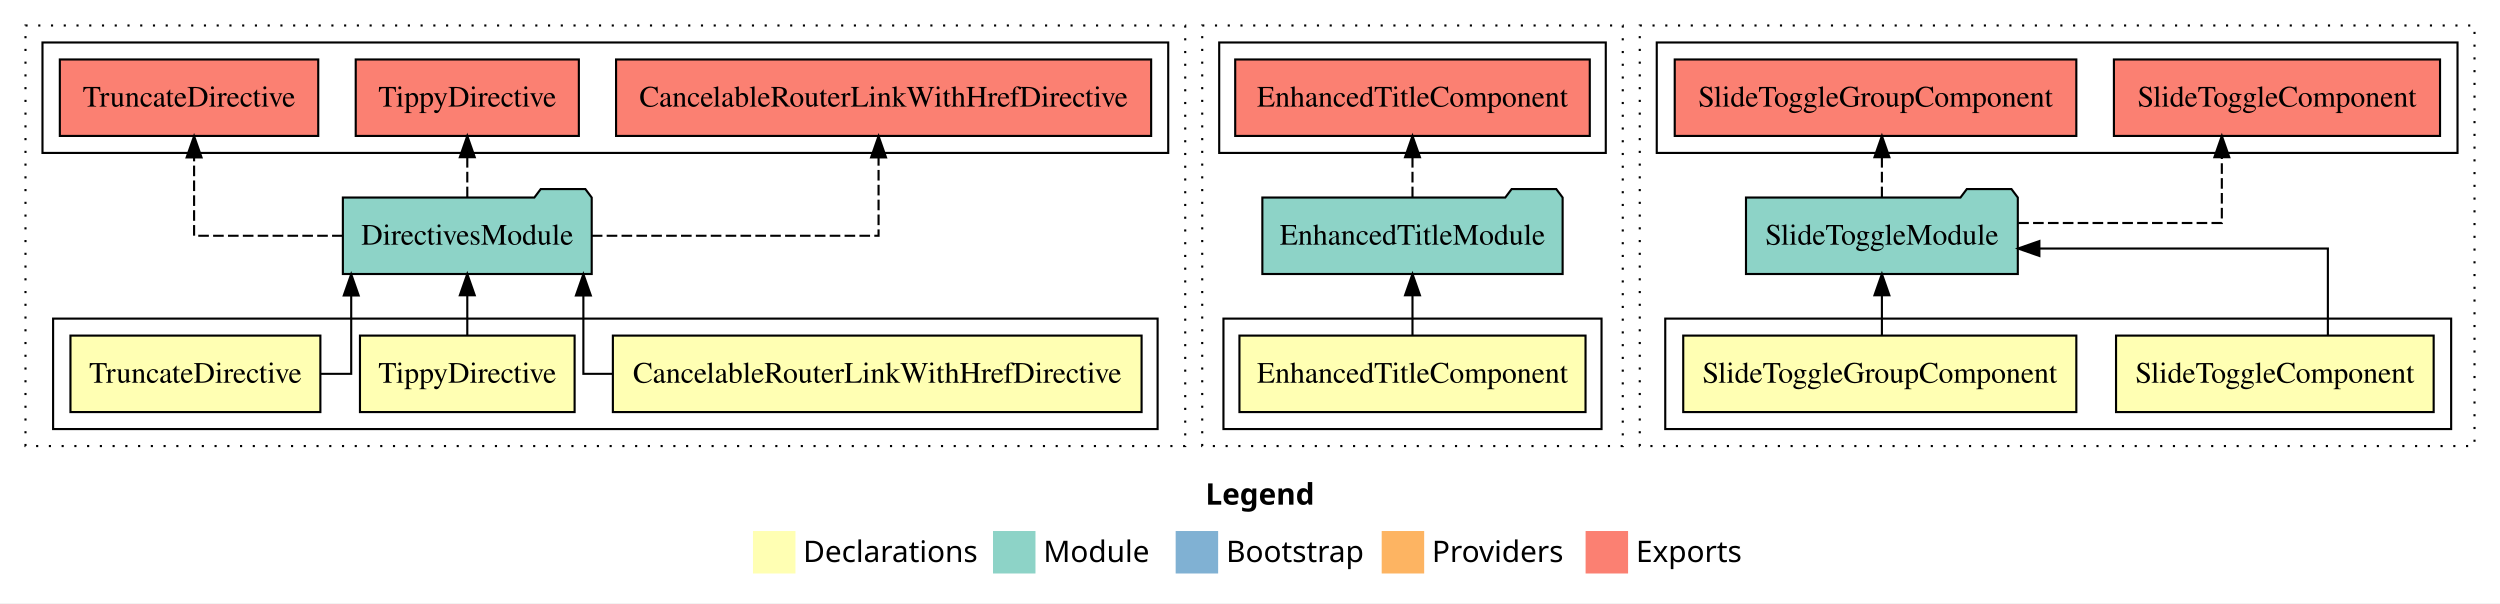
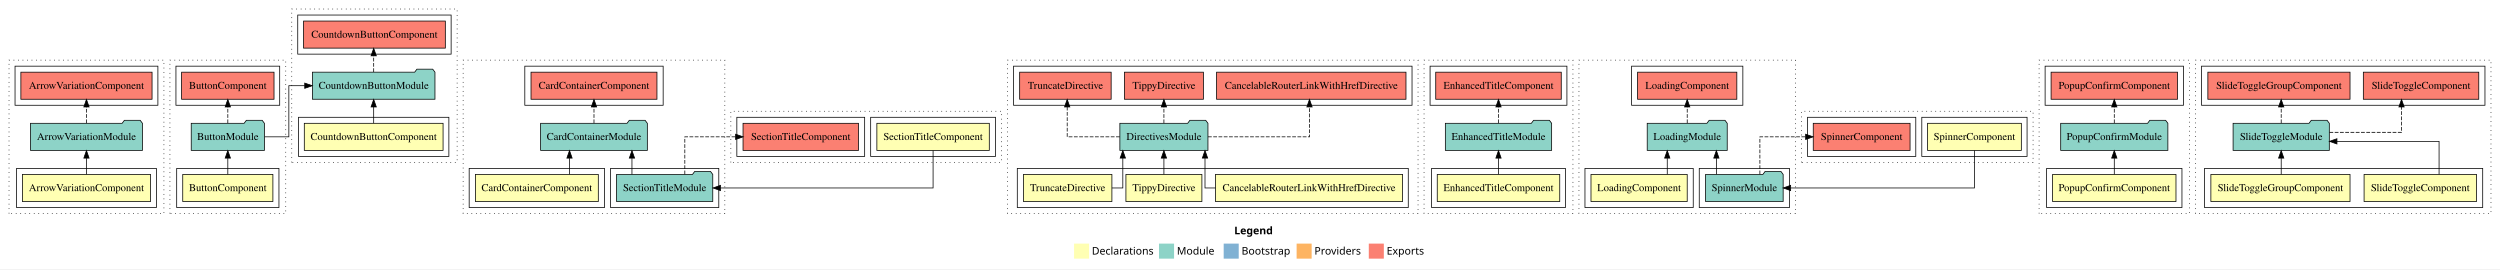
- <svg xmlns="http://www.w3.org/2000/svg" width="1177pt" height="284pt" viewBox="0.00 0.00 1177.00 284.00">
-   <g id="graph0" class="graph" transform="scale(1 1) rotate(0) translate(4 280)">
-     <polygon fill="#ffffff" stroke="transparent" points="-4,4 -4,-280 1173,-280 1173,4 -4,4" />
-     <text text-anchor="start" x="563.509" y="-42.4" font-family="sans-serif" font-weight="bold" font-size="14.00" fill="#000000">Legend</text>
-     <polygon fill="#ffffb3" stroke="transparent" points="350.5,-10 350.5,-30 370.5,-30 370.5,-10 350.5,-10" />
-     <text text-anchor="start" x="374.129" y="-15.4" font-family="sans-serif" font-size="14.00" fill="#000000">  Declarations</text>
-     <polygon fill="#8dd3c7" stroke="transparent" points="463.5,-10 463.5,-30 483.5,-30 483.5,-10 463.5,-10" />
-     <text text-anchor="start" x="487.225" y="-15.4" font-family="sans-serif" font-size="14.00" fill="#000000">  Module</text>
-     <polygon fill="#80b1d3" stroke="transparent" points="549.5,-10 549.5,-30 569.5,-30 569.5,-10 549.5,-10" />
-     <text text-anchor="start" x="573.281" y="-15.4" font-family="sans-serif" font-size="14.00" fill="#000000">  Bootstrap</text>
-     <polygon fill="#fdb462" stroke="transparent" points="646.5,-10 646.5,-30 666.5,-30 666.5,-10 646.5,-10" />
-     <text text-anchor="start" x="670.173" y="-15.4" font-family="sans-serif" font-size="14.00" fill="#000000">  Providers</text>
-     <polygon fill="#fb8072" stroke="transparent" points="742.5,-10 742.5,-30 762.5,-30 762.5,-10 742.5,-10" />
-     <text text-anchor="start" x="766.226" y="-15.4" font-family="sans-serif" font-size="14.00" fill="#000000">  Exports</text>
+ <svg xmlns="http://www.w3.org/2000/svg" width="3325pt" height="358pt" viewBox="0.00 0.00 3325.00 358.00">
+   <g id="graph0" class="graph" transform="scale(1 1) rotate(0) translate(4 354)">
+     <polygon fill="#ffffff" stroke="transparent" points="-4,4 -4,-354 3321,-354 3321,4 -4,4" />
+     <text text-anchor="start" x="1637.509" y="-42.4" font-family="sans-serif" font-weight="bold" font-size="14.00" fill="#000000">Legend</text>
+     <polygon fill="#ffffb3" stroke="transparent" points="1424.5,-10 1424.5,-30 1444.5,-30 1444.5,-10 1424.5,-10" />
+     <text text-anchor="start" x="1448.129" y="-15.4" font-family="sans-serif" font-size="14.00" fill="#000000">  Declarations</text>
+     <polygon fill="#8dd3c7" stroke="transparent" points="1537.5,-10 1537.5,-30 1557.5,-30 1557.5,-10 1537.5,-10" />
+     <text text-anchor="start" x="1561.225" y="-15.4" font-family="sans-serif" font-size="14.00" fill="#000000">  Module</text>
+     <polygon fill="#80b1d3" stroke="transparent" points="1623.5,-10 1623.5,-30 1643.5,-30 1643.5,-10 1623.5,-10" />
+     <text text-anchor="start" x="1647.281" y="-15.4" font-family="sans-serif" font-size="14.00" fill="#000000">  Bootstrap</text>
+     <polygon fill="#fdb462" stroke="transparent" points="1720.5,-10 1720.5,-30 1740.5,-30 1740.5,-10 1720.5,-10" />
+     <text text-anchor="start" x="1744.173" y="-15.4" font-family="sans-serif" font-size="14.00" fill="#000000">  Providers</text>
+     <polygon fill="#fb8072" stroke="transparent" points="1816.5,-10 1816.5,-30 1836.5,-30 1836.5,-10 1816.5,-10" />
+     <text text-anchor="start" x="1840.226" y="-15.4" font-family="sans-serif" font-size="14.00" fill="#000000">  Exports</text>
    <g id="clust1" class="cluster">
-       <polygon fill="none" stroke="#000000" stroke-dasharray="1,5" points="8,-70 8,-268 554,-268 554,-70 8,-70" />
+       <polygon fill="none" stroke="#000000" stroke-dasharray="1,5" points="8,-70 8,-274 214,-274 214,-70 8,-70" />
    </g>
    <g id="clust2" class="cluster">
-       <polygon fill="none" stroke="#000000" points="21,-78 21,-130 541,-130 541,-78 21,-78" />
-     </g>
-     <g id="clust7" class="cluster">
-       <polygon fill="none" stroke="#000000" points="16,-208 16,-260 546,-260 546,-208 16,-208" />
-     </g>
-     <g id="clust10" class="cluster">
-       <polygon fill="none" stroke="#000000" stroke-dasharray="1,5" points="562,-70 562,-268 760,-268 760,-70 562,-70" />
-     </g>
-     <g id="clust11" class="cluster">
-       <polygon fill="none" stroke="#000000" points="572,-78 572,-130 750,-130 750,-78 572,-78" />
-     </g>
-     <g id="clust14" class="cluster">
-       <polygon fill="none" stroke="#000000" points="570,-208 570,-260 752,-260 752,-208 570,-208" />
-     </g>
-     <g id="clust17" class="cluster">
-       <polygon fill="none" stroke="#000000" stroke-dasharray="1,5" points="768,-70 768,-268 1161,-268 1161,-70 768,-70" />
+       <polygon fill="none" stroke="#000000" points="18,-78 18,-130 204,-130 204,-78 18,-78" />
+     </g>
+     <g id="clust5" class="cluster">
+       <polygon fill="none" stroke="#000000" points="16,-214 16,-266 206,-266 206,-214 16,-214" />
+     </g>
+     <g id="clust8" class="cluster">
+       <polygon fill="none" stroke="#000000" stroke-dasharray="1,5" points="222,-70 222,-274 376,-274 376,-70 222,-70" />
+     </g>
+     <g id="clust9" class="cluster">
+       <polygon fill="none" stroke="#000000" points="231,-78 231,-130 367,-130 367,-78 231,-78" />
+     </g>
+     <g id="clust12" class="cluster">
+       <polygon fill="none" stroke="#000000" points="230,-214 230,-266 368,-266 368,-214 230,-214" />
+     </g>
+     <g id="clust15" class="cluster">
+       <polygon fill="none" stroke="#000000" stroke-dasharray="1,5" points="612,-70 612,-274 960,-274 960,-70 612,-70" />
+     </g>
+     <g id="clust16" class="cluster">
+       <polygon fill="none" stroke="#000000" points="620,-78 620,-130 800,-130 800,-78 620,-78" />
    </g>
    <g id="clust18" class="cluster">
-       <polygon fill="none" stroke="#000000" points="780,-78 780,-130 1150,-130 1150,-78 780,-78" />
+       <polygon fill="none" stroke="#000000" points="808,-78 808,-130 952,-130 952,-78 808,-78" />
+     </g>
+     <g id="clust19" class="cluster">
+       <polygon fill="none" stroke="#000000" points="694,-214 694,-266 878,-266 878,-214 694,-214" />
    </g>
    <g id="clust22" class="cluster">
-       <polygon fill="none" stroke="#000000" points="776,-208 776,-260 1153,-260 1153,-208 776,-208" />
+       <polygon fill="none" stroke="#000000" stroke-dasharray="1,5" points="384,-138 384,-342 604,-342 604,-138 384,-138" />
+     </g>
+     <g id="clust23" class="cluster">
+       <polygon fill="none" stroke="#000000" points="393,-146 393,-198 593,-198 593,-146 393,-146" />
+     </g>
+     <g id="clust26" class="cluster">
+       <polygon fill="none" stroke="#000000" points="392,-282 392,-334 596,-334 596,-282 392,-282" />
+     </g>
+     <g id="clust29" class="cluster">
+       <polygon fill="none" stroke="#000000" stroke-dasharray="1,5" points="1336,-70 1336,-274 1882,-274 1882,-70 1336,-70" />
+     </g>
+     <g id="clust30" class="cluster">
+       <polygon fill="none" stroke="#000000" points="1349,-78 1349,-130 1869,-130 1869,-78 1349,-78" />
+     </g>
+     <g id="clust35" class="cluster">
+       <polygon fill="none" stroke="#000000" points="1344,-214 1344,-266 1874,-266 1874,-214 1344,-214" />
+     </g>
+     <g id="clust38" class="cluster">
+       <polygon fill="none" stroke="#000000" stroke-dasharray="1,5" points="1890,-70 1890,-274 2088,-274 2088,-70 1890,-70" />
+     </g>
+     <g id="clust39" class="cluster">
+       <polygon fill="none" stroke="#000000" points="1900,-78 1900,-130 2078,-130 2078,-78 1900,-78" />
+     </g>
+     <g id="clust42" class="cluster">
+       <polygon fill="none" stroke="#000000" points="1898,-214 1898,-266 2080,-266 2080,-214 1898,-214" />
+     </g>
+     <g id="clust45" class="cluster">
+       <polygon fill="none" stroke="#000000" stroke-dasharray="1,5" points="2096,-70 2096,-274 2384,-274 2384,-70 2096,-70" />
+     </g>
+     <g id="clust46" class="cluster">
+       <polygon fill="none" stroke="#000000" points="2104,-78 2104,-130 2248,-130 2248,-78 2104,-78" />
+     </g>
+     <g id="clust48" class="cluster">
+       <polygon fill="none" stroke="#000000" points="2256,-78 2256,-130 2376,-130 2376,-78 2256,-78" />
+     </g>
+     <g id="clust49" class="cluster">
+       <polygon fill="none" stroke="#000000" points="2166,-214 2166,-266 2314,-266 2314,-214 2166,-214" />
+     </g>
+     <g id="clust52" class="cluster">
+       <polygon fill="none" stroke="#000000" stroke-dasharray="1,5" points="2708,-70 2708,-274 2908,-274 2908,-70 2708,-70" />
+     </g>
+     <g id="clust53" class="cluster">
+       <polygon fill="none" stroke="#000000" points="2718,-78 2718,-130 2898,-130 2898,-78 2718,-78" />
+     </g>
+     <g id="clust56" class="cluster">
+       <polygon fill="none" stroke="#000000" points="2716,-214 2716,-266 2900,-266 2900,-214 2716,-214" />
+     </g>
+     <g id="clust59" class="cluster">
+       <polygon fill="none" stroke="#000000" stroke-dasharray="1,5" points="968,-138 968,-206 1328,-206 1328,-138 968,-138" />
+     </g>
+     <g id="clust60" class="cluster">
+       <polygon fill="none" stroke="#000000" points="1154,-146 1154,-198 1320,-198 1320,-146 1154,-146" />
+     </g>
+     <g id="clust63" class="cluster">
+       <polygon fill="none" stroke="#000000" points="976,-146 976,-198 1146,-198 1146,-146 976,-146" />
+     </g>
+     <g id="clust66" class="cluster">
+       <polygon fill="none" stroke="#000000" stroke-dasharray="1,5" points="2916,-70 2916,-274 3309,-274 3309,-70 2916,-70" />
+     </g>
+     <g id="clust67" class="cluster">
+       <polygon fill="none" stroke="#000000" points="2928,-78 2928,-130 3298,-130 3298,-78 2928,-78" />
+     </g>
+     <g id="clust71" class="cluster">
+       <polygon fill="none" stroke="#000000" points="2924,-214 2924,-266 3301,-266 3301,-214 2924,-214" />
+     </g>
+     <g id="clust74" class="cluster">
+       <polygon fill="none" stroke="#000000" stroke-dasharray="1,5" points="2392,-138 2392,-206 2700,-206 2700,-138 2392,-138" />
+     </g>
+     <g id="clust75" class="cluster">
+       <polygon fill="none" stroke="#000000" points="2552,-146 2552,-198 2692,-198 2692,-146 2552,-146" />
+     </g>
+     <g id="clust78" class="cluster">
+       <polygon fill="none" stroke="#000000" points="2400,-146 2400,-198 2544,-198 2544,-146 2400,-146" />
    </g>
    <g id="node1" class="node">
-       <polygon fill="#ffffb3" stroke="#000000" points="533.458,-122 284.542,-122 284.542,-86 533.458,-86 533.458,-122" />
-       <text text-anchor="middle" x="409" y="-99.8" font-family="Times,serif" font-size="14.00" fill="#000000">CancelableRouterLinkWithHrefDirective</text>
+       <polygon fill="#ffffb3" stroke="#000000" points="196.235,-122 25.765,-122 25.765,-86 196.235,-86 196.235,-122" />
+       <text text-anchor="middle" x="111" y="-99.8" font-family="Times,serif" font-size="14.00" fill="#000000">ArrowVariationComponent</text>
+     </g>
+     <g id="node2" class="node">
+       <polygon fill="#8dd3c7" stroke="#000000" points="185.452,-190 182.452,-194 161.452,-194 158.452,-190 36.548,-190 36.548,-154 185.452,-154 185.452,-190" />
+       <text text-anchor="middle" x="111" y="-167.8" font-family="Times,serif" font-size="14.00" fill="#000000">ArrowVariationModule</text>
+     </g>
+     <g id="edge1" class="edge">
+       <path fill="none" stroke="#000000" d="M111,-122.223C111,-122.223 111,-143.727 111,-143.727" />
+       <polygon fill="#000000" stroke="#000000" points="107.5,-143.727 111,-153.727 114.5,-143.727 107.5,-143.727" />
+     </g>
+     <g id="node3" class="node">
+       <polygon fill="#fb8072" stroke="#000000" points="198.235,-258 23.765,-258 23.765,-222 198.235,-222 198.235,-258" />
+       <text text-anchor="middle" x="111" y="-235.8" font-family="Times,serif" font-size="14.00" fill="#000000">ArrowVariationComponent </text>
+     </g>
+     <g id="edge2" class="edge">
+       <path fill="none" stroke="#000000" stroke-dasharray="5,2" d="M111,-190.223C111,-190.223 111,-211.727 111,-211.727" />
+       <polygon fill="#000000" stroke="#000000" points="107.5,-211.727 111,-221.727 114.5,-211.727 107.5,-211.727" />
    </g>
    <g id="node4" class="node">
-       <polygon fill="#8dd3c7" stroke="#000000" points="274.577,-187 271.577,-191 250.577,-191 247.577,-187 157.423,-187 157.423,-151 274.577,-151 274.577,-187" />
-       <text text-anchor="middle" x="216" y="-164.8" font-family="Times,serif" font-size="14.00" fill="#000000">DirectivesModule</text>
-     </g>
-     <g id="edge1" class="edge">
-       <path fill="none" stroke="#000000" d="M284.678,-104C276.034,-104 270.651,-104 270.651,-104 270.651,-104 270.651,-140.894 270.651,-140.894" />
-       <polygon fill="#000000" stroke="#000000" points="267.151,-140.894 270.651,-150.894 274.151,-140.894 267.151,-140.894" />
-     </g>
-     <g id="node2" class="node">
-       <polygon fill="#ffffb3" stroke="#000000" points="266.527,-122 165.473,-122 165.473,-86 266.527,-86 266.527,-122" />
-       <text text-anchor="middle" x="216" y="-99.8" font-family="Times,serif" font-size="14.00" fill="#000000">TippyDirective</text>
-     </g>
-     <g id="edge2" class="edge">
-       <path fill="none" stroke="#000000" d="M216,-122.106C216,-122.106 216,-140.991 216,-140.991" />
-       <polygon fill="#000000" stroke="#000000" points="212.5,-140.991 216,-150.991 219.5,-140.991 212.5,-140.991" />
-     </g>
-     <g id="node3" class="node">
-       <polygon fill="#ffffb3" stroke="#000000" points="146.831,-122 29.169,-122 29.169,-86 146.831,-86 146.831,-122" />
-       <text text-anchor="middle" x="88" y="-99.8" font-family="Times,serif" font-size="14.00" fill="#000000">TruncateDirective</text>
+       <polygon fill="#ffffb3" stroke="#000000" points="358.951,-122 239.049,-122 239.049,-86 358.951,-86 358.951,-122" />
+       <text text-anchor="middle" x="299" y="-99.8" font-family="Times,serif" font-size="14.00" fill="#000000">ButtonComponent</text>
+     </g>
+     <g id="node5" class="node">
+       <polygon fill="#8dd3c7" stroke="#000000" points="347.668,-190 344.668,-194 323.668,-194 320.668,-190 250.332,-190 250.332,-154 347.668,-154 347.668,-190" />
+       <text text-anchor="middle" x="299" y="-167.8" font-family="Times,serif" font-size="14.00" fill="#000000">ButtonModule</text>
    </g>
    <g id="edge3" class="edge">
-       <path fill="none" stroke="#000000" d="M146.858,-104C155.385,-104 161.349,-104 161.349,-104 161.349,-104 161.349,-140.894 161.349,-140.894" />
-       <polygon fill="#000000" stroke="#000000" points="157.849,-140.894 161.349,-150.894 164.849,-140.894 157.849,-140.894" />
-     </g>
-     <g id="node5" class="node">
-       <polygon fill="#fb8072" stroke="#000000" points="537.957,-252 286.043,-252 286.043,-216 537.957,-216 537.957,-252" />
-       <text text-anchor="middle" x="412" y="-229.8" font-family="Times,serif" font-size="14.00" fill="#000000">CancelableRouterLinkWithHrefDirective </text>
+       <path fill="none" stroke="#000000" d="M299,-122.223C299,-122.223 299,-143.727 299,-143.727" />
+       <polygon fill="#000000" stroke="#000000" points="295.5,-143.727 299,-153.727 302.5,-143.727 295.5,-143.727" />
+     </g>
+     <g id="node6" class="node">
+       <polygon fill="#fb8072" stroke="#000000" points="360.45,-258 237.55,-258 237.55,-222 360.45,-222 360.45,-258" />
+       <text text-anchor="middle" x="299" y="-235.8" font-family="Times,serif" font-size="14.00" fill="#000000">ButtonComponent </text>
    </g>
    <g id="edge4" class="edge">
-       <path fill="none" stroke="#000000" stroke-dasharray="5,2" d="M274.619,-169C331.608,-169 409.625,-169 409.625,-169 409.625,-169 409.625,-205.894 409.625,-205.894" />
-       <polygon fill="#000000" stroke="#000000" points="406.125,-205.894 409.625,-215.894 413.125,-205.894 406.125,-205.894" />
-     </g>
-     <g id="node6" class="node">
-       <polygon fill="#fb8072" stroke="#000000" points="268.526,-252 163.474,-252 163.474,-216 268.526,-216 268.526,-252" />
-       <text text-anchor="middle" x="216" y="-229.8" font-family="Times,serif" font-size="14.00" fill="#000000">TippyDirective </text>
+       <path fill="none" stroke="#000000" stroke-dasharray="5,2" d="M299,-190.223C299,-190.223 299,-211.727 299,-211.727" />
+       <polygon fill="#000000" stroke="#000000" points="295.5,-211.727 299,-221.727 302.5,-211.727 295.5,-211.727" />
+     </g>
+     <g id="node12" class="node">
+       <polygon fill="#8dd3c7" stroke="#000000" points="574.501,-258 571.501,-262 550.501,-262 547.501,-258 411.499,-258 411.499,-222 574.501,-222 574.501,-258" />
+       <text text-anchor="middle" x="493" y="-235.8" font-family="Times,serif" font-size="14.00" fill="#000000">CountdownButtonModule</text>
+     </g>
+     <g id="edge9" class="edge">
+       <path fill="none" stroke="#000000" d="M348.087,-172C365.181,-172 380.167,-172 380.167,-172 380.167,-172 380.167,-240 380.167,-240 380.167,-240 401.298,-240 401.298,-240" />
+       <polygon fill="#000000" stroke="#000000" points="401.298,-243.5 411.298,-240 401.297,-236.5 401.298,-243.5" />
+     </g>
+     <g id="node7" class="node">
+       <polygon fill="#ffffb3" stroke="#000000" points="791.752,-122 628.248,-122 628.248,-86 791.752,-86 791.752,-122" />
+       <text text-anchor="middle" x="710" y="-99.8" font-family="Times,serif" font-size="14.00" fill="#000000">CardContainerComponent</text>
+     </g>
+     <g id="node8" class="node">
+       <polygon fill="#8dd3c7" stroke="#000000" points="856.969,-190 853.969,-194 832.969,-194 829.969,-190 715.031,-190 715.031,-154 856.969,-154 856.969,-190" />
+       <text text-anchor="middle" x="786" y="-167.8" font-family="Times,serif" font-size="14.00" fill="#000000">CardContainerModule</text>
    </g>
    <g id="edge5" class="edge">
-       <path fill="none" stroke="#000000" stroke-dasharray="5,2" d="M216,-187.106C216,-187.106 216,-205.991 216,-205.991" />
-       <polygon fill="#000000" stroke="#000000" points="212.5,-205.991 216,-215.991 219.5,-205.991 212.5,-205.991" />
-     </g>
-     <g id="node7" class="node">
-       <polygon fill="#fb8072" stroke="#000000" points="145.831,-252 24.169,-252 24.169,-216 145.831,-216 145.831,-252" />
-       <text text-anchor="middle" x="85" y="-229.8" font-family="Times,serif" font-size="14.00" fill="#000000">TruncateDirective </text>
+       <path fill="none" stroke="#000000" d="M753.446,-122.223C753.446,-122.223 753.446,-143.727 753.446,-143.727" />
+       <polygon fill="#000000" stroke="#000000" points="749.946,-143.727 753.446,-153.727 756.946,-143.727 749.946,-143.727" />
+     </g>
+     <g id="node10" class="node">
+       <polygon fill="#fb8072" stroke="#000000" points="869.752,-258 702.248,-258 702.248,-222 869.752,-222 869.752,-258" />
+       <text text-anchor="middle" x="786" y="-235.8" font-family="Times,serif" font-size="14.00" fill="#000000">CardContainerComponent </text>
+     </g>
+     <g id="edge7" class="edge">
+       <path fill="none" stroke="#000000" stroke-dasharray="5,2" d="M786,-190.223C786,-190.223 786,-211.727 786,-211.727" />
+       <polygon fill="#000000" stroke="#000000" points="782.5,-211.727 786,-221.727 789.5,-211.727 782.5,-211.727" />
+     </g>
+     <g id="node9" class="node">
+       <polygon fill="#8dd3c7" stroke="#000000" points="943.982,-122 940.982,-126 919.982,-126 916.982,-122 816.018,-122 816.018,-86 943.982,-86 943.982,-122" />
+       <text text-anchor="middle" x="880" y="-99.8" font-family="Times,serif" font-size="14.00" fill="#000000">SectionTitleModule</text>
    </g>
    <g id="edge6" class="edge">
-       <path fill="none" stroke="#000000" stroke-dasharray="5,2" d="M157.333,-169C123.41,-169 87.375,-169 87.375,-169 87.375,-169 87.375,-205.894 87.375,-205.894" />
-       <polygon fill="#000000" stroke="#000000" points="83.875,-205.894 87.375,-215.894 90.875,-205.894 83.875,-205.894" />
-     </g>
-     <g id="node8" class="node">
-       <polygon fill="#ffffb3" stroke="#000000" points="742.468,-122 579.532,-122 579.532,-86 742.468,-86 742.468,-122" />
-       <text text-anchor="middle" x="661" y="-99.8" font-family="Times,serif" font-size="14.00" fill="#000000">EnhancedTitleComponent</text>
-     </g>
-     <g id="node9" class="node">
-       <polygon fill="#8dd3c7" stroke="#000000" points="731.685,-187 728.685,-191 707.685,-191 704.685,-187 590.315,-187 590.315,-151 731.685,-151 731.685,-187" />
-       <text text-anchor="middle" x="661" y="-164.8" font-family="Times,serif" font-size="14.00" fill="#000000">EnhancedTitleModule</text>
-     </g>
-     <g id="edge7" class="edge">
-       <path fill="none" stroke="#000000" d="M661,-122.106C661,-122.106 661,-140.991 661,-140.991" />
-       <polygon fill="#000000" stroke="#000000" points="657.5,-140.991 661,-150.991 664.5,-140.991 657.5,-140.991" />
-     </g>
-     <g id="node10" class="node">
-       <polygon fill="#fb8072" stroke="#000000" points="744.468,-252 577.532,-252 577.532,-216 744.468,-216 744.468,-252" />
-       <text text-anchor="middle" x="661" y="-229.8" font-family="Times,serif" font-size="14.00" fill="#000000">EnhancedTitleComponent </text>
+       <path fill="none" stroke="#000000" d="M836.497,-122.223C836.497,-122.223 836.497,-143.727 836.497,-143.727" />
+       <polygon fill="#000000" stroke="#000000" points="832.997,-143.727 836.497,-153.727 839.997,-143.727 832.997,-143.727" />
+     </g>
+     <g id="node32" class="node">
+       <polygon fill="#fb8072" stroke="#000000" points="1137.765,-190 984.235,-190 984.235,-154 1137.765,-154 1137.765,-190" />
+       <text text-anchor="middle" x="1061" y="-167.8" font-family="Times,serif" font-size="14.00" fill="#000000">SectionTitleComponent </text>
+     </g>
+     <g id="edge25" class="edge">
+       <path fill="none" stroke="#000000" stroke-dasharray="5,2" d="M906.808,-122.223C906.808,-142.365 906.808,-172 906.808,-172 906.808,-172 974.356,-172 974.356,-172" />
+       <polygon fill="#000000" stroke="#000000" points="974.356,-175.5 984.356,-172 974.356,-168.5 974.356,-175.5" />
+     </g>
+     <g id="node11" class="node">
+       <polygon fill="#ffffb3" stroke="#000000" points="585.284,-190 400.716,-190 400.716,-154 585.284,-154 585.284,-190" />
+       <text text-anchor="middle" x="493" y="-167.8" font-family="Times,serif" font-size="14.00" fill="#000000">CountdownButtonComponent</text>
    </g>
    <g id="edge8" class="edge">
-       <path fill="none" stroke="#000000" stroke-dasharray="5,2" d="M661,-187.106C661,-187.106 661,-205.991 661,-205.991" />
-       <polygon fill="#000000" stroke="#000000" points="657.5,-205.991 661,-215.991 664.5,-205.991 657.5,-205.991" />
-     </g>
-     <g id="node11" class="node">
-       <polygon fill="#ffffb3" stroke="#000000" points="1141.769,-122 992.231,-122 992.231,-86 1141.769,-86 1141.769,-122" />
-       <text text-anchor="middle" x="1067" y="-99.8" font-family="Times,serif" font-size="14.00" fill="#000000">SlideToggleComponent</text>
+       <path fill="none" stroke="#000000" d="M493,-190.223C493,-190.223 493,-211.727 493,-211.727" />
+       <polygon fill="#000000" stroke="#000000" points="489.5,-211.727 493,-221.727 496.5,-211.727 489.5,-211.727" />
    </g>
    <g id="node13" class="node">
-       <polygon fill="#8dd3c7" stroke="#000000" points="945.986,-187 942.986,-191 921.986,-191 918.986,-187 818.014,-187 818.014,-151 945.986,-151 945.986,-187" />
-       <text text-anchor="middle" x="882" y="-164.8" font-family="Times,serif" font-size="14.00" fill="#000000">SlideToggleModule</text>
-     </g>
-     <g id="edge9" class="edge">
-       <path fill="none" stroke="#000000" d="M1091.961,-122.022C1091.961,-139.373 1091.961,-163 1091.961,-163 1091.961,-163 956.136,-163 956.136,-163" />
-       <polygon fill="#000000" stroke="#000000" points="956.136,-159.5 946.136,-163 956.136,-166.5 956.136,-159.5" />
-     </g>
-     <g id="node12" class="node">
-       <polygon fill="#ffffb3" stroke="#000000" points="973.536,-122 788.464,-122 788.464,-86 973.536,-86 973.536,-122" />
-       <text text-anchor="middle" x="881" y="-99.8" font-family="Times,serif" font-size="14.00" fill="#000000">SlideToggleGroupComponent</text>
+       <polygon fill="#fb8072" stroke="#000000" points="588.284,-326 399.716,-326 399.716,-290 588.284,-290 588.284,-326" />
+       <text text-anchor="middle" x="494" y="-303.8" font-family="Times,serif" font-size="14.00" fill="#000000">CountdownButtonComponent </text>
    </g>
    <g id="edge10" class="edge">
-       <path fill="none" stroke="#000000" d="M882,-122.106C882,-122.106 882,-140.991 882,-140.991" />
-       <polygon fill="#000000" stroke="#000000" points="878.5,-140.991 882,-150.991 885.5,-140.991 878.5,-140.991" />
+       <path fill="none" stroke="#000000" stroke-dasharray="5,2" d="M493,-258.223C493,-258.223 493,-279.727 493,-279.727" />
+       <polygon fill="#000000" stroke="#000000" points="489.5,-279.727 493,-289.727 496.5,-279.727 489.5,-279.727" />
    </g>
    <g id="node14" class="node">
-       <polygon fill="#fb8072" stroke="#000000" points="1144.769,-252 991.231,-252 991.231,-216 1144.769,-216 1144.769,-252" />
-       <text text-anchor="middle" x="1068" y="-229.8" font-family="Times,serif" font-size="14.00" fill="#000000">SlideToggleComponent </text>
+       <polygon fill="#ffffb3" stroke="#000000" points="1861.458,-122 1612.542,-122 1612.542,-86 1861.458,-86 1861.458,-122" />
+       <text text-anchor="middle" x="1737" y="-99.8" font-family="Times,serif" font-size="14.00" fill="#000000">CancelableRouterLinkWithHrefDirective</text>
+     </g>
+     <g id="node17" class="node">
+       <polygon fill="#8dd3c7" stroke="#000000" points="1602.577,-190 1599.577,-194 1578.577,-194 1575.577,-190 1485.423,-190 1485.423,-154 1602.577,-154 1602.577,-190" />
+       <text text-anchor="middle" x="1544" y="-167.8" font-family="Times,serif" font-size="14.00" fill="#000000">DirectivesModule</text>
    </g>
    <g id="edge11" class="edge">
-       <path fill="none" stroke="#000000" stroke-dasharray="5,2" d="M946.172,-175C990.696,-175 1042.039,-175 1042.039,-175 1042.039,-175 1042.039,-205.977 1042.039,-205.977" />
-       <polygon fill="#000000" stroke="#000000" points="1038.539,-205.977 1042.039,-215.977 1045.539,-205.977 1038.539,-205.977" />
+       <path fill="none" stroke="#000000" d="M1612.678,-104C1604.034,-104 1598.651,-104 1598.651,-104 1598.651,-104 1598.651,-143.777 1598.651,-143.777" />
+       <polygon fill="#000000" stroke="#000000" points="1595.151,-143.777 1598.651,-153.777 1602.151,-143.777 1595.151,-143.777" />
    </g>
    <g id="node15" class="node">
-       <polygon fill="#fb8072" stroke="#000000" points="973.536,-252 784.464,-252 784.464,-216 973.536,-216 973.536,-252" />
-       <text text-anchor="middle" x="879" y="-229.8" font-family="Times,serif" font-size="14.00" fill="#000000">SlideToggleGroupComponent </text>
+       <polygon fill="#ffffb3" stroke="#000000" points="1594.527,-122 1493.473,-122 1493.473,-86 1594.527,-86 1594.527,-122" />
+       <text text-anchor="middle" x="1544" y="-99.8" font-family="Times,serif" font-size="14.00" fill="#000000">TippyDirective</text>
    </g>
    <g id="edge12" class="edge">
-       <path fill="none" stroke="#000000" stroke-dasharray="5,2" d="M882,-187.106C882,-187.106 882,-205.991 882,-205.991" />
-       <polygon fill="#000000" stroke="#000000" points="878.5,-205.991 882,-215.991 885.5,-205.991 878.5,-205.991" />
+       <path fill="none" stroke="#000000" d="M1544,-122.223C1544,-122.223 1544,-143.727 1544,-143.727" />
+       <polygon fill="#000000" stroke="#000000" points="1540.5,-143.727 1544,-153.727 1547.5,-143.727 1540.5,-143.727" />
+     </g>
+     <g id="node16" class="node">
+       <polygon fill="#ffffb3" stroke="#000000" points="1474.831,-122 1357.169,-122 1357.169,-86 1474.831,-86 1474.831,-122" />
+       <text text-anchor="middle" x="1416" y="-99.8" font-family="Times,serif" font-size="14.00" fill="#000000">TruncateDirective</text>
+     </g>
+     <g id="edge13" class="edge">
+       <path fill="none" stroke="#000000" d="M1474.858,-104C1483.385,-104 1489.349,-104 1489.349,-104 1489.349,-104 1489.349,-143.777 1489.349,-143.777" />
+       <polygon fill="#000000" stroke="#000000" points="1485.849,-143.777 1489.349,-153.777 1492.849,-143.777 1485.849,-143.777" />
+     </g>
+     <g id="node18" class="node">
+       <polygon fill="#fb8072" stroke="#000000" points="1865.957,-258 1614.043,-258 1614.043,-222 1865.957,-222 1865.957,-258" />
+       <text text-anchor="middle" x="1740" y="-235.8" font-family="Times,serif" font-size="14.00" fill="#000000">CancelableRouterLinkWithHrefDirective </text>
+     </g>
+     <g id="edge14" class="edge">
+       <path fill="none" stroke="#000000" stroke-dasharray="5,2" d="M1602.619,-172C1659.608,-172 1737.625,-172 1737.625,-172 1737.625,-172 1737.625,-211.777 1737.625,-211.777" />
+       <polygon fill="#000000" stroke="#000000" points="1734.125,-211.777 1737.625,-221.777 1741.125,-211.777 1734.125,-211.777" />
+     </g>
+     <g id="node19" class="node">
+       <polygon fill="#fb8072" stroke="#000000" points="1596.526,-258 1491.474,-258 1491.474,-222 1596.526,-222 1596.526,-258" />
+       <text text-anchor="middle" x="1544" y="-235.8" font-family="Times,serif" font-size="14.00" fill="#000000">TippyDirective </text>
+     </g>
+     <g id="edge15" class="edge">
+       <path fill="none" stroke="#000000" stroke-dasharray="5,2" d="M1544,-190.223C1544,-190.223 1544,-211.727 1544,-211.727" />
+       <polygon fill="#000000" stroke="#000000" points="1540.5,-211.727 1544,-221.727 1547.5,-211.727 1540.5,-211.727" />
+     </g>
+     <g id="node20" class="node">
+       <polygon fill="#fb8072" stroke="#000000" points="1473.831,-258 1352.169,-258 1352.169,-222 1473.831,-222 1473.831,-258" />
+       <text text-anchor="middle" x="1413" y="-235.8" font-family="Times,serif" font-size="14.00" fill="#000000">TruncateDirective </text>
+     </g>
+     <g id="edge16" class="edge">
+       <path fill="none" stroke="#000000" stroke-dasharray="5,2" d="M1485.333,-172C1451.41,-172 1415.375,-172 1415.375,-172 1415.375,-172 1415.375,-211.777 1415.375,-211.777" />
+       <polygon fill="#000000" stroke="#000000" points="1411.875,-211.777 1415.375,-221.777 1418.875,-211.777 1411.875,-211.777" />
+     </g>
+     <g id="node21" class="node">
+       <polygon fill="#ffffb3" stroke="#000000" points="2070.468,-122 1907.532,-122 1907.532,-86 2070.468,-86 2070.468,-122" />
+       <text text-anchor="middle" x="1989" y="-99.8" font-family="Times,serif" font-size="14.00" fill="#000000">EnhancedTitleComponent</text>
+     </g>
+     <g id="node22" class="node">
+       <polygon fill="#8dd3c7" stroke="#000000" points="2059.685,-190 2056.685,-194 2035.685,-194 2032.685,-190 1918.315,-190 1918.315,-154 2059.685,-154 2059.685,-190" />
+       <text text-anchor="middle" x="1989" y="-167.8" font-family="Times,serif" font-size="14.00" fill="#000000">EnhancedTitleModule</text>
+     </g>
+     <g id="edge17" class="edge">
+       <path fill="none" stroke="#000000" d="M1989,-122.223C1989,-122.223 1989,-143.727 1989,-143.727" />
+       <polygon fill="#000000" stroke="#000000" points="1985.5,-143.727 1989,-153.727 1992.5,-143.727 1985.5,-143.727" />
+     </g>
+     <g id="node23" class="node">
+       <polygon fill="#fb8072" stroke="#000000" points="2072.468,-258 1905.532,-258 1905.532,-222 2072.468,-222 2072.468,-258" />
+       <text text-anchor="middle" x="1989" y="-235.8" font-family="Times,serif" font-size="14.00" fill="#000000">EnhancedTitleComponent </text>
+     </g>
+     <g id="edge18" class="edge">
+       <path fill="none" stroke="#000000" stroke-dasharray="5,2" d="M1989,-190.223C1989,-190.223 1989,-211.727 1989,-211.727" />
+       <polygon fill="#000000" stroke="#000000" points="1985.5,-211.727 1989,-221.727 1992.5,-211.727 1985.5,-211.727" />
+     </g>
+     <g id="node24" class="node">
+       <polygon fill="#ffffb3" stroke="#000000" points="2239.99,-122 2112.01,-122 2112.01,-86 2239.99,-86 2239.99,-122" />
+       <text text-anchor="middle" x="2176" y="-99.8" font-family="Times,serif" font-size="14.00" fill="#000000">LoadingComponent</text>
+     </g>
+     <g id="node25" class="node">
+       <polygon fill="#8dd3c7" stroke="#000000" points="2293.208,-190 2290.208,-194 2269.208,-194 2266.208,-190 2186.792,-190 2186.792,-154 2293.208,-154 2293.208,-190" />
+       <text text-anchor="middle" x="2240" y="-167.8" font-family="Times,serif" font-size="14.00" fill="#000000">LoadingModule</text>
+     </g>
+     <g id="edge19" class="edge">
+       <path fill="none" stroke="#000000" d="M2213.446,-122.223C2213.446,-122.223 2213.446,-143.727 2213.446,-143.727" />
+       <polygon fill="#000000" stroke="#000000" points="2209.946,-143.727 2213.446,-153.727 2216.946,-143.727 2209.946,-143.727" />
+     </g>
+     <g id="node27" class="node">
+       <polygon fill="#fb8072" stroke="#000000" points="2305.991,-258 2174.009,-258 2174.009,-222 2305.991,-222 2305.991,-258" />
+       <text text-anchor="middle" x="2240" y="-235.8" font-family="Times,serif" font-size="14.00" fill="#000000">LoadingComponent </text>
+     </g>
+     <g id="edge21" class="edge">
+       <path fill="none" stroke="#000000" stroke-dasharray="5,2" d="M2240,-190.223C2240,-190.223 2240,-211.727 2240,-211.727" />
+       <polygon fill="#000000" stroke="#000000" points="2236.5,-211.727 2240,-221.727 2243.5,-211.727 2236.5,-211.727" />
+     </g>
+     <g id="node26" class="node">
+       <polygon fill="#8dd3c7" stroke="#000000" points="2367.598,-122 2364.598,-126 2343.598,-126 2340.598,-122 2264.402,-122 2264.402,-86 2367.598,-86 2367.598,-122" />
+       <text text-anchor="middle" x="2316" y="-99.8" font-family="Times,serif" font-size="14.00" fill="#000000">SpinnerModule</text>
+     </g>
+     <g id="edge20" class="edge">
+       <path fill="none" stroke="#000000" d="M2278.777,-122.223C2278.777,-122.223 2278.777,-143.727 2278.777,-143.727" />
+       <polygon fill="#000000" stroke="#000000" points="2275.277,-143.727 2278.777,-153.727 2282.277,-143.727 2275.277,-143.727" />
+     </g>
+     <g id="node39" class="node">
+       <polygon fill="#fb8072" stroke="#000000" points="2536.381,-190 2407.619,-190 2407.619,-154 2536.381,-154 2536.381,-190" />
+       <text text-anchor="middle" x="2472" y="-167.8" font-family="Times,serif" font-size="14.00" fill="#000000">SpinnerComponent </text>
+     </g>
+     <g id="edge31" class="edge">
+       <path fill="none" stroke="#000000" stroke-dasharray="5,2" d="M2336.647,-122.223C2336.647,-142.365 2336.647,-172 2336.647,-172 2336.647,-172 2397.495,-172 2397.495,-172" />
+       <polygon fill="#000000" stroke="#000000" points="2397.495,-175.5 2407.495,-172 2397.495,-168.5 2397.495,-175.5" />
+     </g>
+     <g id="node28" class="node">
+       <polygon fill="#ffffb3" stroke="#000000" points="2890.055,-122 2725.945,-122 2725.945,-86 2890.055,-86 2890.055,-122" />
+       <text text-anchor="middle" x="2808" y="-99.8" font-family="Times,serif" font-size="14.00" fill="#000000">PopupConfirmComponent</text>
+     </g>
+     <g id="node29" class="node">
+       <polygon fill="#8dd3c7" stroke="#000000" points="2879.272,-190 2876.272,-194 2855.272,-194 2852.272,-190 2736.728,-190 2736.728,-154 2879.272,-154 2879.272,-190" />
+       <text text-anchor="middle" x="2808" y="-167.8" font-family="Times,serif" font-size="14.00" fill="#000000">PopupConfirmModule</text>
+     </g>
+     <g id="edge22" class="edge">
+       <path fill="none" stroke="#000000" d="M2808,-122.223C2808,-122.223 2808,-143.727 2808,-143.727" />
+       <polygon fill="#000000" stroke="#000000" points="2804.5,-143.727 2808,-153.727 2811.5,-143.727 2804.5,-143.727" />
+     </g>
+     <g id="node30" class="node">
+       <polygon fill="#fb8072" stroke="#000000" points="2892.054,-258 2723.946,-258 2723.946,-222 2892.054,-222 2892.054,-258" />
+       <text text-anchor="middle" x="2808" y="-235.8" font-family="Times,serif" font-size="14.00" fill="#000000">PopupConfirmComponent </text>
+     </g>
+     <g id="edge23" class="edge">
+       <path fill="none" stroke="#000000" stroke-dasharray="5,2" d="M2808,-190.223C2808,-190.223 2808,-211.727 2808,-211.727" />
+       <polygon fill="#000000" stroke="#000000" points="2804.5,-211.727 2808,-221.727 2811.5,-211.727 2804.5,-211.727" />
+     </g>
+     <g id="node31" class="node">
+       <polygon fill="#ffffb3" stroke="#000000" points="1311.765,-190 1162.235,-190 1162.235,-154 1311.765,-154 1311.765,-190" />
+       <text text-anchor="middle" x="1237" y="-167.8" font-family="Times,serif" font-size="14.00" fill="#000000">SectionTitleComponent</text>
+     </g>
+     <g id="edge24" class="edge">
+       <path fill="none" stroke="#000000" d="M1237,-153.777C1237,-133.635 1237,-104 1237,-104 1237,-104 954.237,-104 954.237,-104" />
+       <polygon fill="#000000" stroke="#000000" points="954.237,-100.5 944.237,-104 954.237,-107.5 954.237,-100.5" />
+     </g>
+     <g id="node33" class="node">
+       <polygon fill="#ffffb3" stroke="#000000" points="3289.769,-122 3140.231,-122 3140.231,-86 3289.769,-86 3289.769,-122" />
+       <text text-anchor="middle" x="3215" y="-99.8" font-family="Times,serif" font-size="14.00" fill="#000000">SlideToggleComponent</text>
+     </g>
+     <g id="node35" class="node">
+       <polygon fill="#8dd3c7" stroke="#000000" points="3093.986,-190 3090.986,-194 3069.986,-194 3066.986,-190 2966.014,-190 2966.014,-154 3093.986,-154 3093.986,-190" />
+       <text text-anchor="middle" x="3030" y="-167.8" font-family="Times,serif" font-size="14.00" fill="#000000">SlideToggleModule</text>
+     </g>
+     <g id="edge26" class="edge">
+       <path fill="none" stroke="#000000" d="M3239.961,-122.267C3239.961,-140.555 3239.961,-166 3239.961,-166 3239.961,-166 3104.136,-166 3104.136,-166" />
+       <polygon fill="#000000" stroke="#000000" points="3104.136,-162.5 3094.136,-166 3104.136,-169.5 3104.136,-162.5" />
+     </g>
+     <g id="node34" class="node">
+       <polygon fill="#ffffb3" stroke="#000000" points="3121.536,-122 2936.464,-122 2936.464,-86 3121.536,-86 3121.536,-122" />
+       <text text-anchor="middle" x="3029" y="-99.8" font-family="Times,serif" font-size="14.00" fill="#000000">SlideToggleGroupComponent</text>
+     </g>
+     <g id="edge27" class="edge">
+       <path fill="none" stroke="#000000" d="M3030,-122.223C3030,-122.223 3030,-143.727 3030,-143.727" />
+       <polygon fill="#000000" stroke="#000000" points="3026.5,-143.727 3030,-153.727 3033.5,-143.727 3026.5,-143.727" />
+     </g>
+     <g id="node36" class="node">
+       <polygon fill="#fb8072" stroke="#000000" points="3292.769,-258 3139.231,-258 3139.231,-222 3292.769,-222 3292.769,-258" />
+       <text text-anchor="middle" x="3216" y="-235.8" font-family="Times,serif" font-size="14.00" fill="#000000">SlideToggleComponent </text>
+     </g>
+     <g id="edge28" class="edge">
+       <path fill="none" stroke="#000000" stroke-dasharray="5,2" d="M3094.172,-178C3138.696,-178 3190.039,-178 3190.039,-178 3190.039,-178 3190.039,-211.733 3190.039,-211.733" />
+       <polygon fill="#000000" stroke="#000000" points="3186.539,-211.733 3190.039,-221.733 3193.539,-211.733 3186.539,-211.733" />
+     </g>
+     <g id="node37" class="node">
+       <polygon fill="#fb8072" stroke="#000000" points="3121.536,-258 2932.464,-258 2932.464,-222 3121.536,-222 3121.536,-258" />
+       <text text-anchor="middle" x="3027" y="-235.8" font-family="Times,serif" font-size="14.00" fill="#000000">SlideToggleGroupComponent </text>
+     </g>
+     <g id="edge29" class="edge">
+       <path fill="none" stroke="#000000" stroke-dasharray="5,2" d="M3030,-190.223C3030,-190.223 3030,-211.727 3030,-211.727" />
+       <polygon fill="#000000" stroke="#000000" points="3026.5,-211.727 3030,-221.727 3033.5,-211.727 3026.5,-211.727" />
+     </g>
+     <g id="node38" class="node">
+       <polygon fill="#ffffb3" stroke="#000000" points="2684.381,-190 2559.619,-190 2559.619,-154 2684.381,-154 2684.381,-190" />
+       <text text-anchor="middle" x="2622" y="-167.8" font-family="Times,serif" font-size="14.00" fill="#000000">SpinnerComponent</text>
+     </g>
+     <g id="edge30" class="edge">
+       <path fill="none" stroke="#000000" d="M2622,-153.777C2622,-133.635 2622,-104 2622,-104 2622,-104 2377.563,-104 2377.563,-104" />
+       <polygon fill="#000000" stroke="#000000" points="2377.563,-100.5 2367.563,-104 2377.563,-107.5 2377.563,-100.5" />
    </g>
  </g>
</svg>
